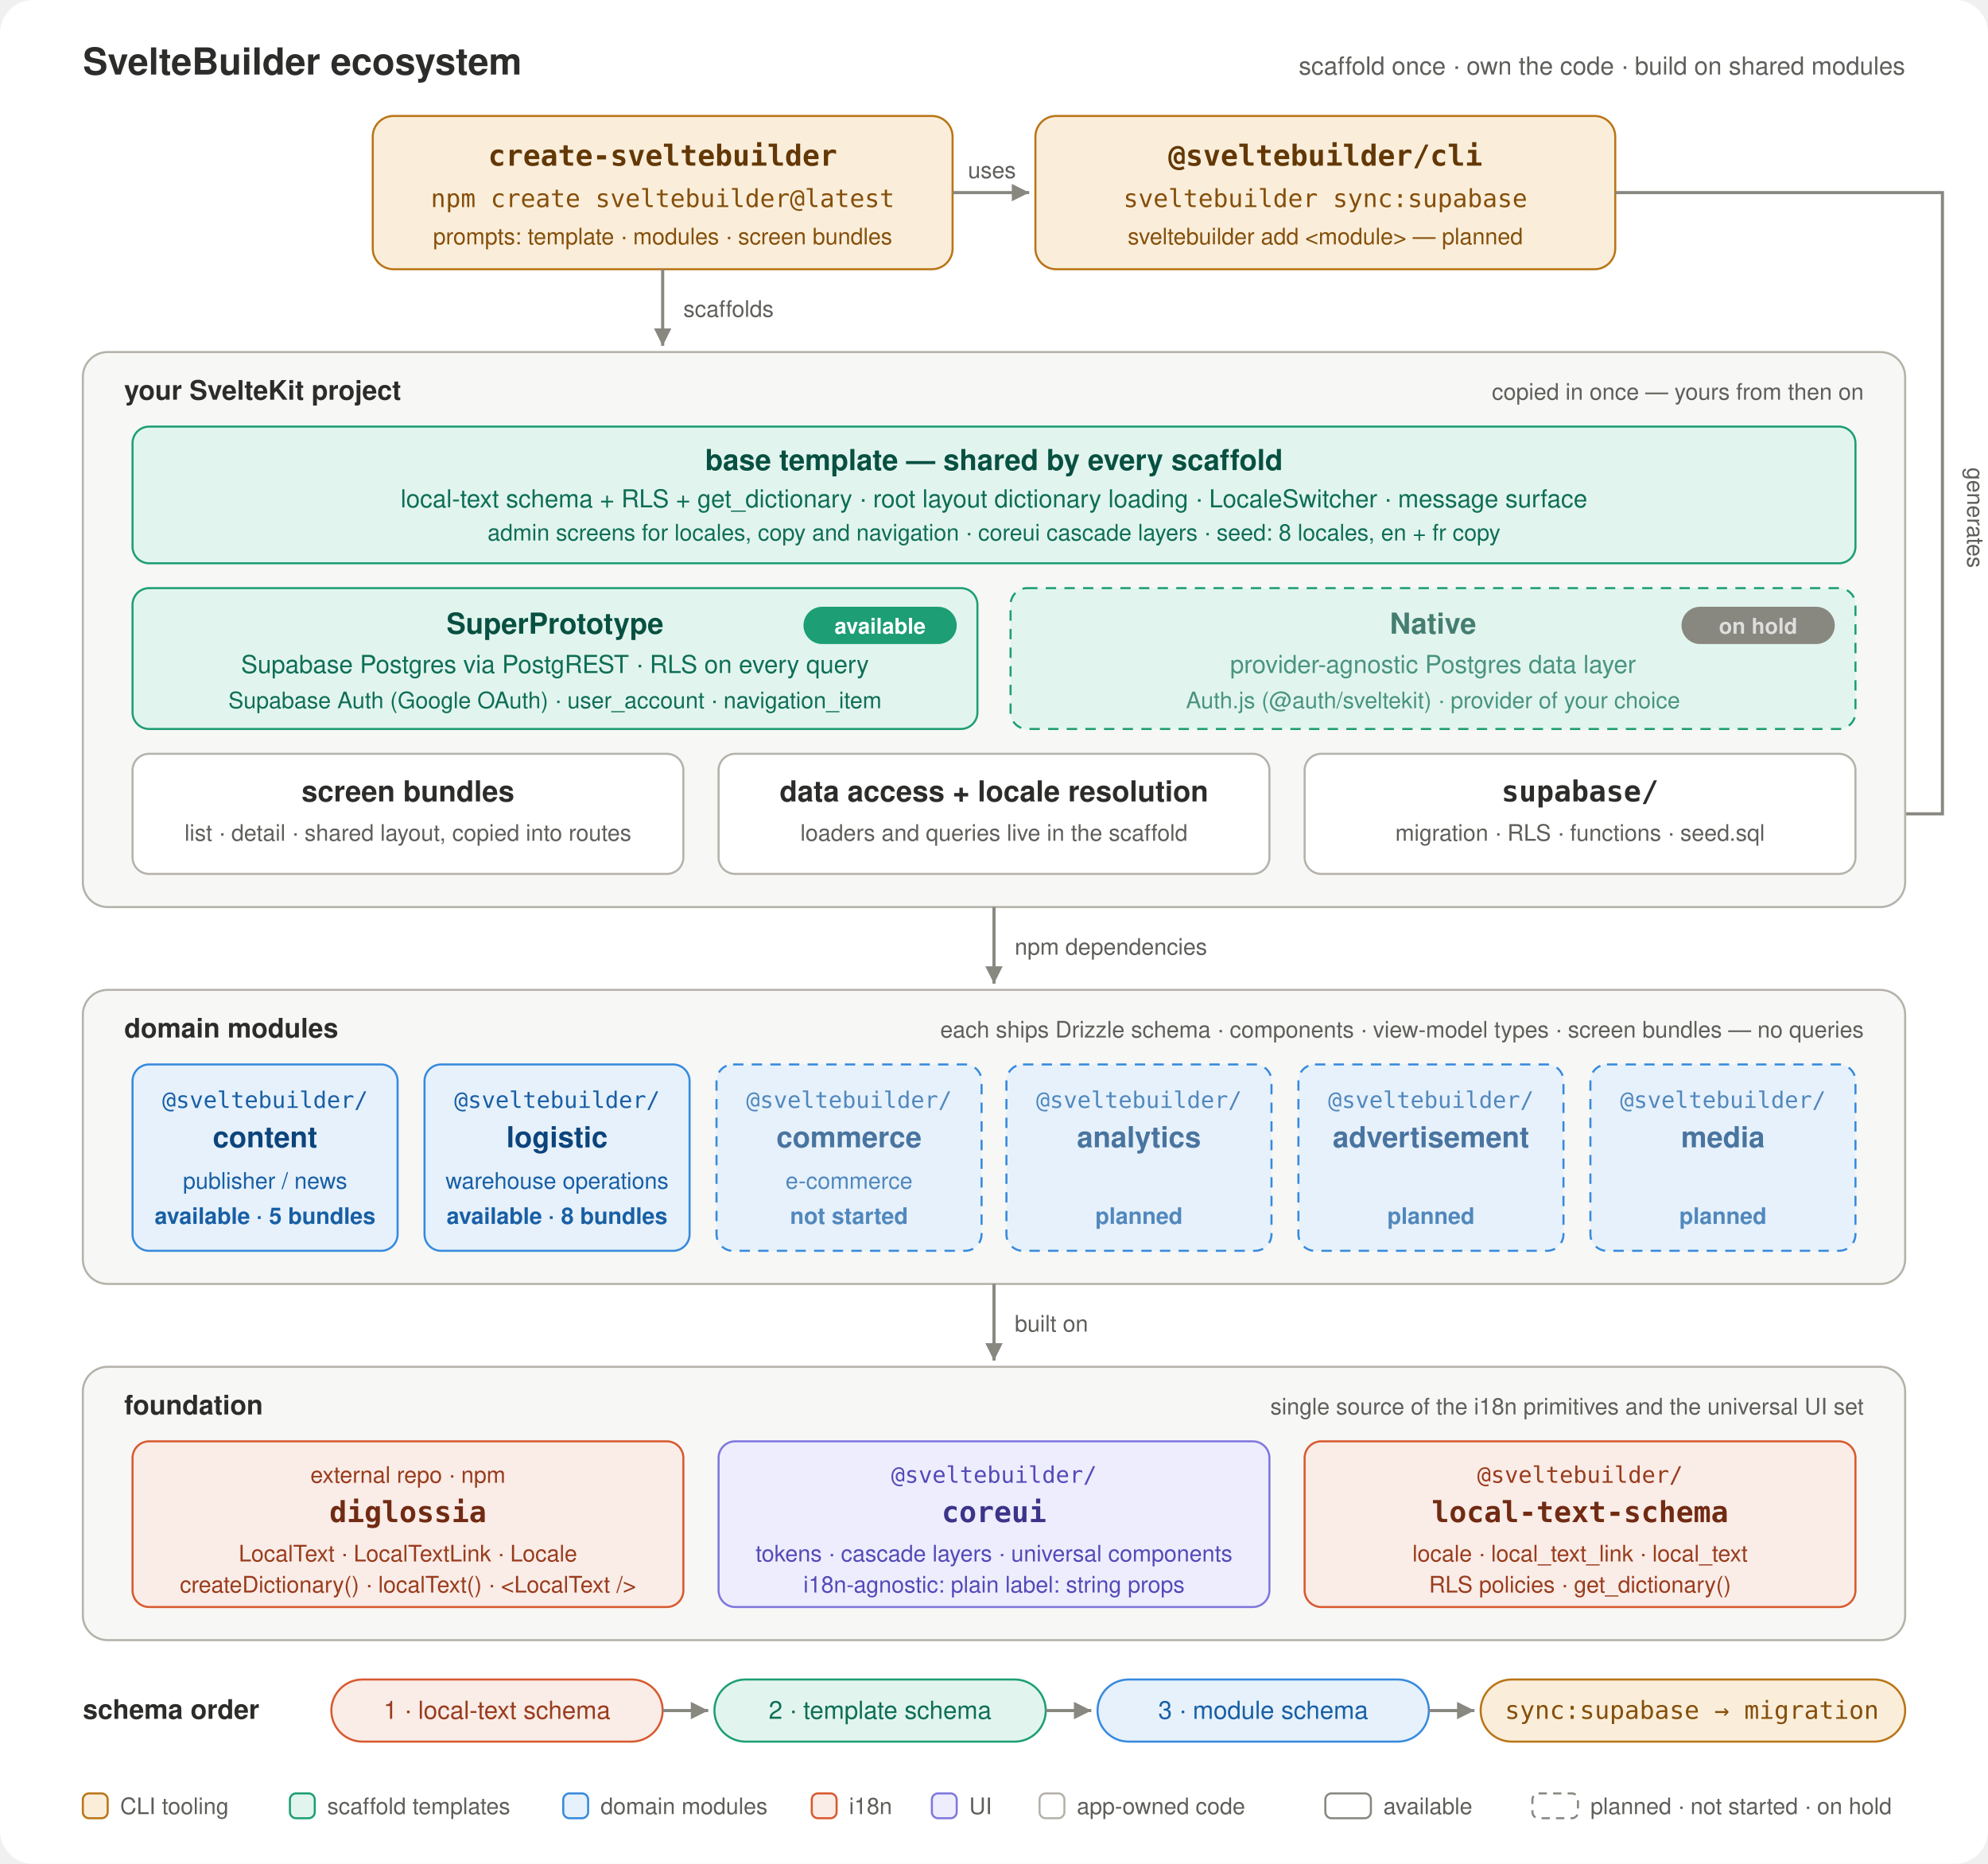
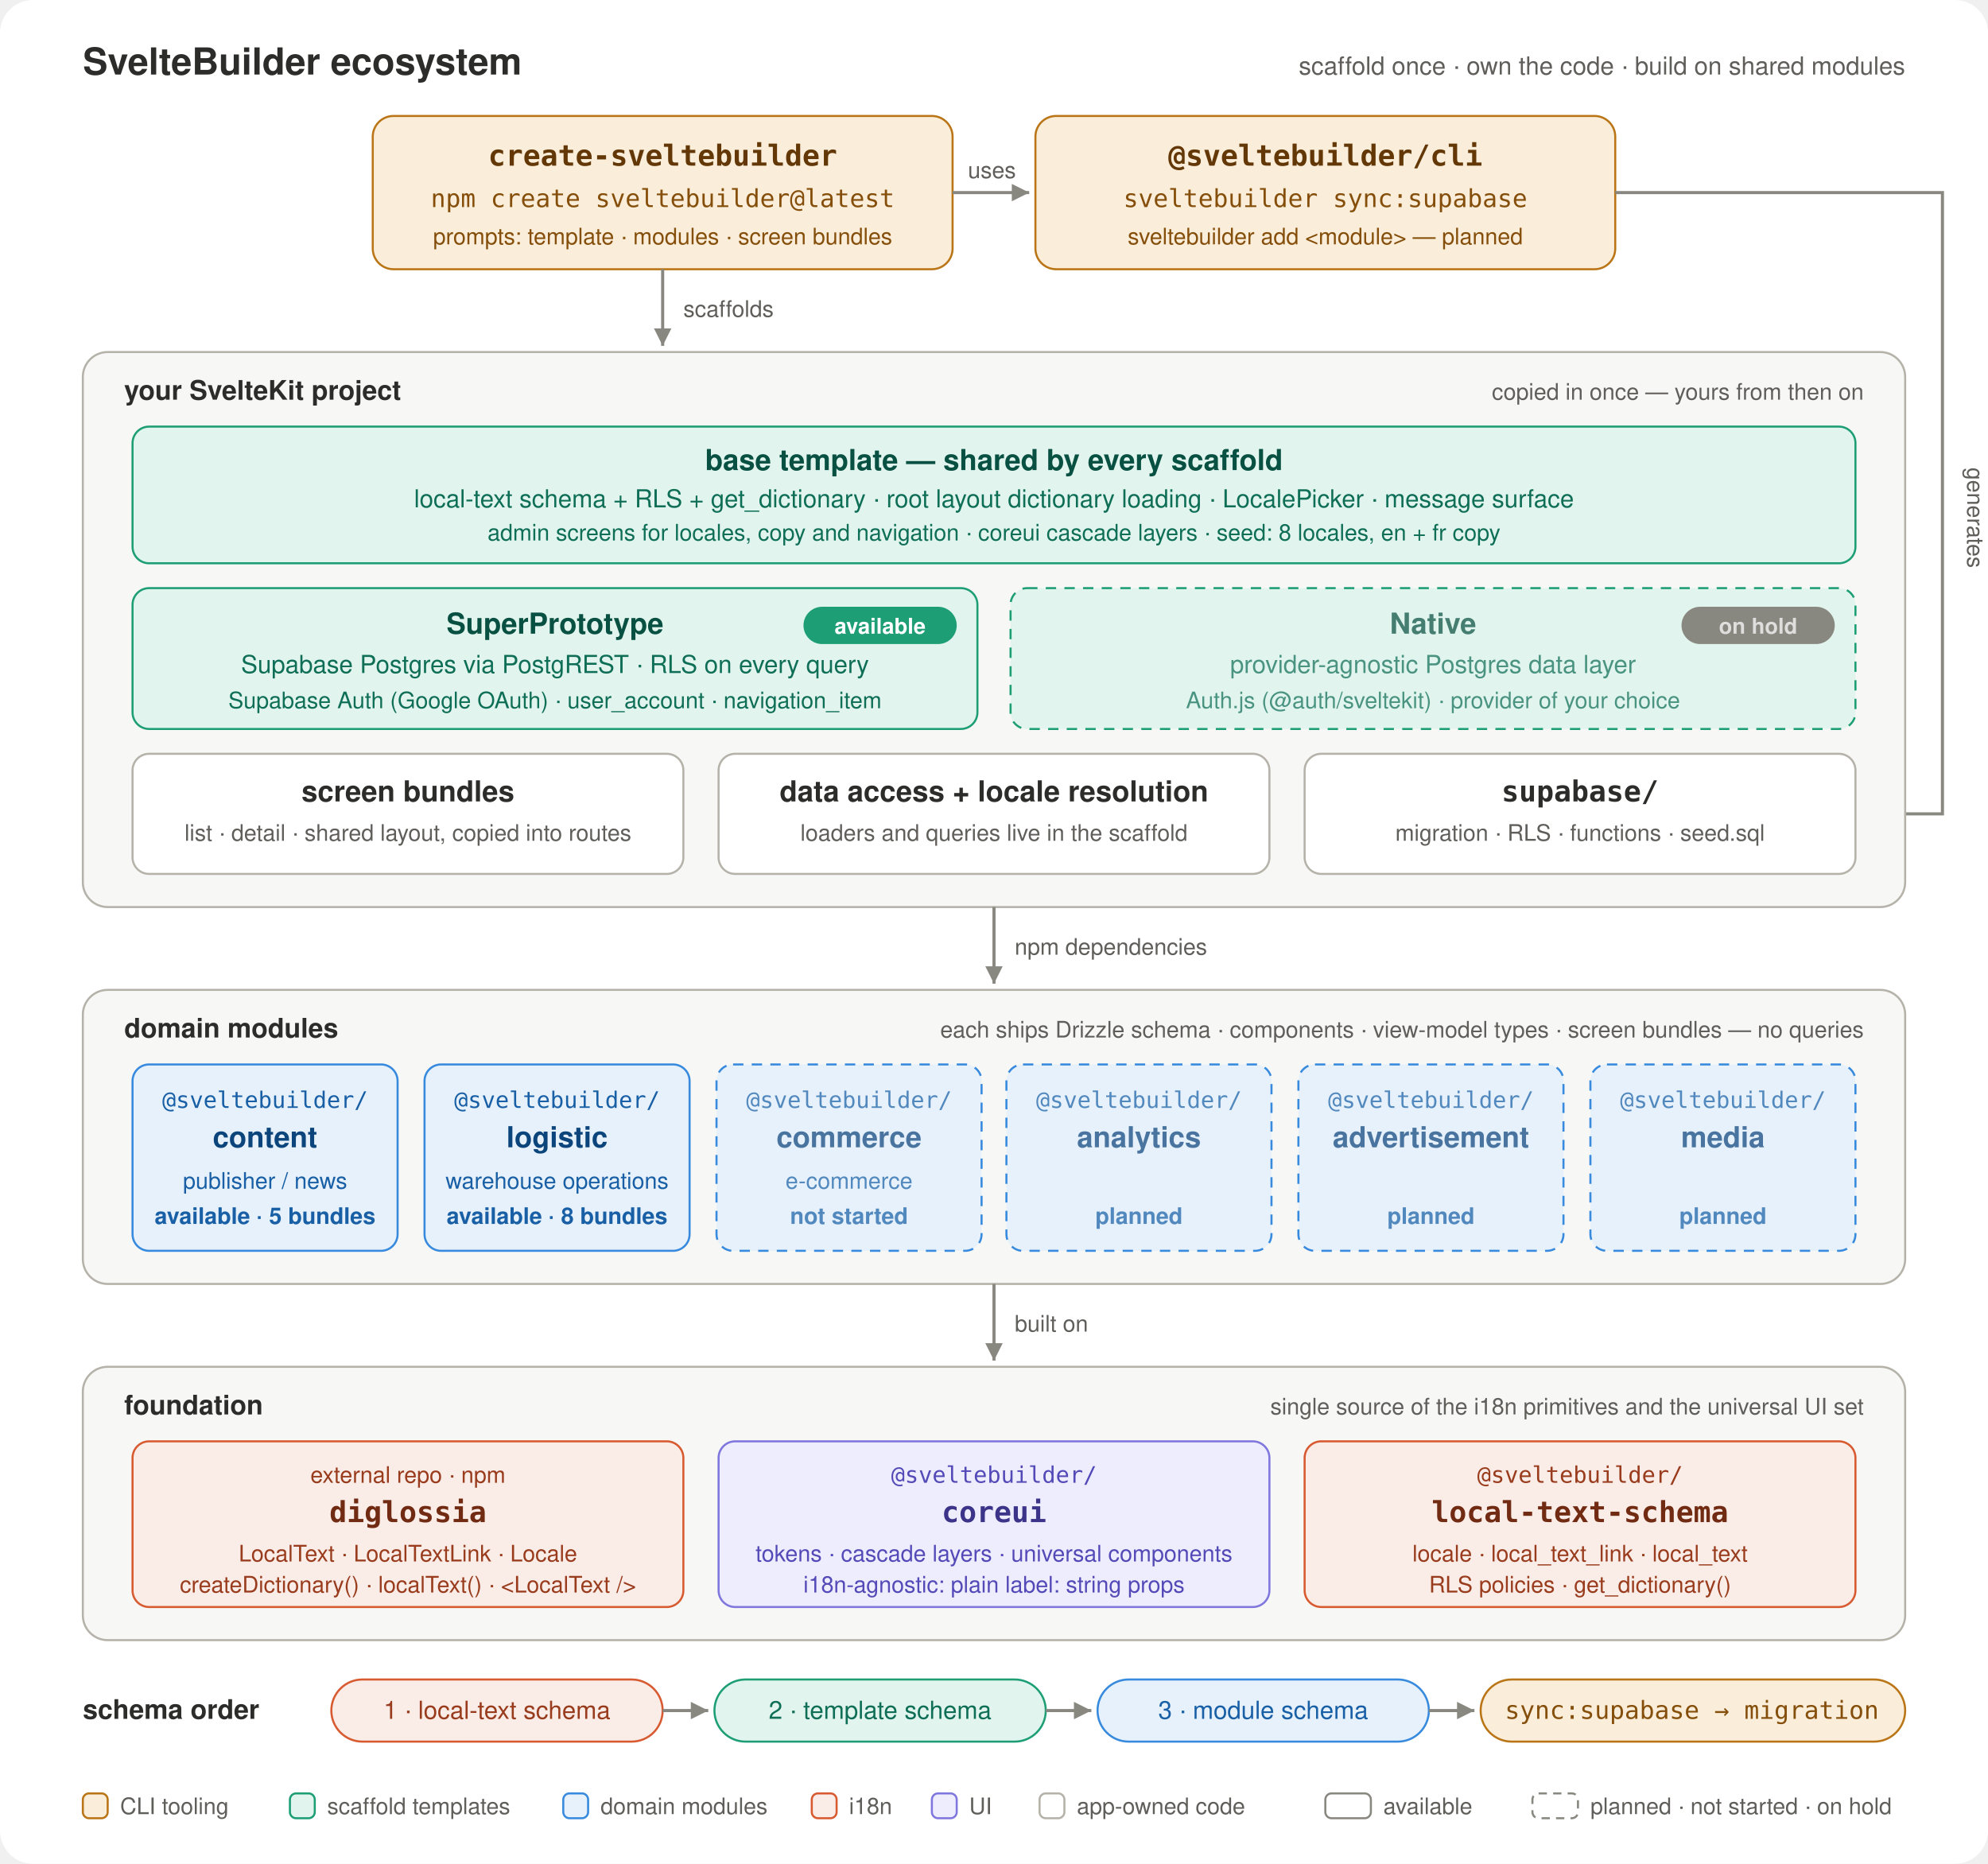
<svg xmlns="http://www.w3.org/2000/svg" viewBox="0 0 960 900" width="960" height="900" role="img" aria-labelledby="sb-title sb-desc">
  <style>
    text { font-family: -apple-system, BlinkMacSystemFont, "Segoe UI", Helvetica, Arial, sans-serif; }
    .m { font-family: ui-monospace, SFMono-Regular, Menlo, Consolas, monospace; }
    .t { font-size: 14px; font-weight: 600; }
    .s { font-size: 12px; }
    .x { font-size: 11px; }
    .h { font-size: 13px; font-weight: 600; }
    .bg { fill: #FFFFFF; }
    .heading { fill: #2C2C2A; }
    .muted { fill: #5F5E5A; }
    .frame { fill: #F7F7F5; stroke: #B4B2A9; }
    .arr { stroke: #888780; stroke-width: 1.5; fill: none; }
    .arrhead { fill: #888780; }
    .amber .box { fill: #FAEEDA; stroke: #BA7517; } .amber .t { fill: #633806; } .amber .s, .amber .x { fill: #854F0B; }
    .teal .box { fill: #E1F5EE; stroke: #1D9E75; } .teal .t { fill: #085041; } .teal .s, .teal .x { fill: #0F6E56; }
    .blue .box { fill: #E6F1FB; stroke: #378ADD; } .blue .t { fill: #0C447C; } .blue .s, .blue .x { fill: #185FA5; }
    .coral .box { fill: #FAECE7; stroke: #D85A30; } .coral .t { fill: #712B13; } .coral .s, .coral .x { fill: #993C1D; }
    .purple .box { fill: #EEEDFE; stroke: #7F77DD; } .purple .t { fill: #3C3489; } .purple .s, .purple .x { fill: #534AB7; }
    .gray .box { fill: #FFFFFF; stroke: #B4B2A9; } .gray .t { fill: #2C2C2A; } .gray .s, .gray .x { fill: #5F5E5A; }
    .planned .box { stroke-dasharray: 5 4; }
    .planned text { opacity: 0.72; }
    .pill { stroke: none; }
    .teal .pill { fill: #1D9E75; } .gray .pill, .planned .pill { fill: #888780; }
    .pilltext { fill: #FFFFFF; font-size: 10.5px; font-weight: 600; }
    @media (prefers-color-scheme: dark) {
      .bg { fill: #1A1A19; }
      .heading { fill: #F1EFE8; }
      .muted { fill: #B4B2A9; }
      .frame { fill: #232321; stroke: #5F5E5A; }
      .amber .box { fill: #412402; } .amber .t { fill: #FAC775; } .amber .s, .amber .x { fill: #EF9F27; }
      .teal .box { fill: #04342C; } .teal .t { fill: #9FE1CB; } .teal .s, .teal .x { fill: #5DCAA5; }
      .blue .box { fill: #042C53; } .blue .t { fill: #B5D4F4; } .blue .s, .blue .x { fill: #85B7EB; }
      .coral .box { fill: #4A1B0C; } .coral .t { fill: #F5C4B3; } .coral .s, .coral .x { fill: #F0997B; }
      .purple .box { fill: #26215C; } .purple .t { fill: #CECBF6; } .purple .s, .purple .x { fill: #AFA9EC; }
      .gray .box { fill: #2C2C2A; stroke: #5F5E5A; } .gray .t { fill: #F1EFE8; } .gray .s, .gray .x { fill: #B4B2A9; }
      .teal .pill { fill: #0F6E56; } .gray .pill, .planned .pill { fill: #5F5E5A; }
    }
  </style>
  <defs>
    <marker id="ah" viewBox="0 0 10 10" refX="9" refY="5" markerWidth="7" markerHeight="7" orient="auto-start-reverse">
      <path d="M1 1L9 5L1 9z" class="arrhead" />
    </marker>
  </defs>
  <rect class="bg" x="0" y="0" width="960" height="900" rx="16" />
  <text class="heading" x="40" y="36" style="font-size:18px;font-weight:700">SvelteBuilder ecosystem</text>
  <text class="muted s" x="920" y="36" text-anchor="end">scaffold once · own the code · build on shared modules</text>
  <g class="amber">
    <rect class="box" x="180" y="56" width="280" height="74" rx="10" stroke-width="1" />
    <text class="t m" x="320" y="80" text-anchor="middle">create-sveltebuilder</text>
    <text class="s m" x="320" y="100" text-anchor="middle">npm create sveltebuilder@latest</text>
    <text class="x" x="320" y="118" text-anchor="middle">prompts: template · modules · screen bundles</text>
  </g>
  <g class="amber">
    <rect class="box" x="500" y="56" width="280" height="74" rx="10" stroke-width="1" />
    <text class="t m" x="640" y="80" text-anchor="middle">@sveltebuilder/cli</text>
    <text class="s m" x="640" y="100" text-anchor="middle">sveltebuilder sync:supabase</text>
    <text class="x" x="640" y="118" text-anchor="middle">sveltebuilder add &lt;module&gt; — planned</text>
  </g>
  <line class="arr" x1="460" y1="93" x2="497" y2="93" marker-end="url(#ah)" />
  <text class="muted x" x="479" y="86" text-anchor="middle">uses</text>
  <line class="arr" x1="320" y1="130" x2="320" y2="167" marker-end="url(#ah)" />
  <text class="muted x" x="330" y="153">scaffolds</text>
  <path class="arr" d="M780 93 H938 V393 H899" marker-end="url(#ah)" />
  <text class="muted x" x="950" y="250" text-anchor="middle" transform="rotate(90 950 250)">generates</text>
  <rect class="frame" x="40" y="170" width="880" height="268" rx="12" stroke-width="1" />
  <text class="heading h" x="60" y="193">your SvelteKit project</text>
  <text class="muted x" x="900" y="193" text-anchor="end">copied in once — yours from then on</text>
  <g class="teal">
    <rect class="box" x="64" y="206" width="832" height="66" rx="8" stroke-width="1" />
    <text class="t" x="480" y="227" text-anchor="middle">base template — shared by every scaffold</text>
-     <text class="s" x="480" y="245" text-anchor="middle">local-text schema + RLS + get_dictionary · root layout dictionary loading · LocaleSwitcher · message surface</text>
+     <text class="s" x="480" y="245" text-anchor="middle">local-text schema + RLS + get_dictionary · root layout dictionary loading · LocalePicker · message surface</text>
    <text class="x" x="480" y="261" text-anchor="middle">admin screens for locales, copy and navigation · coreui cascade layers · seed: 8 locales, en + fr copy</text>
  </g>
  <g class="teal">
    <rect class="box" x="64" y="284" width="408" height="68" rx="8" stroke-width="1" />
    <rect class="pill" x="388" y="293" width="74" height="18" rx="9" />
    <text class="pilltext" x="425" y="306" text-anchor="middle">available</text>
    <text class="t" x="268" y="306" text-anchor="middle">SuperPrototype</text>
    <text class="s" x="268" y="325" text-anchor="middle">Supabase Postgres via PostgREST · RLS on every query</text>
    <text class="x" x="268" y="342" text-anchor="middle">Supabase Auth (Google OAuth) · user_account · navigation_item</text>
  </g>
  <g class="teal planned">
    <rect class="box" x="488" y="284" width="408" height="68" rx="8" stroke-width="1" />
    <rect class="pill" x="812" y="293" width="74" height="18" rx="9" />
    <text class="pilltext" x="849" y="306" text-anchor="middle">on hold</text>
    <text class="t" x="692" y="306" text-anchor="middle">Native</text>
    <text class="s" x="692" y="325" text-anchor="middle">provider-agnostic Postgres data layer</text>
    <text class="x" x="692" y="342" text-anchor="middle">Auth.js (@auth/sveltekit) · provider of your choice</text>
  </g>
  <g class="gray">
    <rect class="box" x="64" y="364" width="266" height="58" rx="8" stroke-width="1" />
    <text class="t" x="197" y="387" text-anchor="middle">screen bundles</text>
    <text class="x" x="197" y="406" text-anchor="middle">list · detail · shared layout, copied into routes</text>
  </g>
  <g class="gray">
    <rect class="box" x="347" y="364" width="266" height="58" rx="8" stroke-width="1" />
    <text class="t" x="480" y="387" text-anchor="middle">data access + locale resolution</text>
    <text class="x" x="480" y="406" text-anchor="middle">loaders and queries live in the scaffold</text>
  </g>
  <g class="gray">
    <rect class="box" x="630" y="364" width="266" height="58" rx="8" stroke-width="1" />
    <text class="t m" x="763" y="387" text-anchor="middle">supabase/</text>
    <text class="x" x="763" y="406" text-anchor="middle">migration · RLS · functions · seed.sql</text>
  </g>
  <line class="arr" x1="480" y1="438" x2="480" y2="475" marker-end="url(#ah)" />
  <text class="muted x" x="490" y="461">npm dependencies</text>
  <rect class="frame" x="40" y="478" width="880" height="142" rx="12" stroke-width="1" />
  <text class="heading h" x="60" y="501">domain modules</text>
  <text class="muted x" x="900" y="501" text-anchor="end">each ships Drizzle schema · components · view-model types · screen bundles — no queries</text>
  <g class="blue">
    <rect class="box" x="64" y="514" width="128" height="90" rx="8" stroke-width="1" />
    <text class="x m" x="128" y="535" text-anchor="middle">@sveltebuilder/</text>
    <text class="t" x="128" y="554" text-anchor="middle">content</text>
    <text class="x" x="128" y="574" text-anchor="middle">publisher / news</text>
    <text class="x" x="128" y="591" text-anchor="middle" font-weight="600">available · 5 bundles</text>
  </g>
  <g class="blue">
    <rect class="box" x="205" y="514" width="128" height="90" rx="8" stroke-width="1" />
    <text class="x m" x="269" y="535" text-anchor="middle">@sveltebuilder/</text>
    <text class="t" x="269" y="554" text-anchor="middle">logistic</text>
    <text class="x" x="269" y="574" text-anchor="middle">warehouse operations</text>
    <text class="x" x="269" y="591" text-anchor="middle" font-weight="600">available · 8 bundles</text>
  </g>
  <g class="blue planned">
    <rect class="box" x="346" y="514" width="128" height="90" rx="8" stroke-width="1" />
    <text class="x m" x="410" y="535" text-anchor="middle">@sveltebuilder/</text>
    <text class="t" x="410" y="554" text-anchor="middle">commerce</text>
    <text class="x" x="410" y="574" text-anchor="middle">e-commerce</text>
    <text class="x" x="410" y="591" text-anchor="middle" font-weight="600">not started</text>
  </g>
  <g class="blue planned">
    <rect class="box" x="486" y="514" width="128" height="90" rx="8" stroke-width="1" />
    <text class="x m" x="550" y="535" text-anchor="middle">@sveltebuilder/</text>
    <text class="t" x="550" y="554" text-anchor="middle">analytics</text>
    <text class="x" x="550" y="591" text-anchor="middle" font-weight="600">planned</text>
  </g>
  <g class="blue planned">
    <rect class="box" x="627" y="514" width="128" height="90" rx="8" stroke-width="1" />
    <text class="x m" x="691" y="535" text-anchor="middle">@sveltebuilder/</text>
    <text class="t" x="691" y="554" text-anchor="middle">advertisement</text>
    <text class="x" x="691" y="591" text-anchor="middle" font-weight="600">planned</text>
  </g>
  <g class="blue planned">
    <rect class="box" x="768" y="514" width="128" height="90" rx="8" stroke-width="1" />
    <text class="x m" x="832" y="535" text-anchor="middle">@sveltebuilder/</text>
    <text class="t" x="832" y="554" text-anchor="middle">media</text>
    <text class="x" x="832" y="591" text-anchor="middle" font-weight="600">planned</text>
  </g>
  <line class="arr" x1="480" y1="620" x2="480" y2="657" marker-end="url(#ah)" />
  <text class="muted x" x="490" y="643">built on</text>
  <rect class="frame" x="40" y="660" width="880" height="132" rx="12" stroke-width="1" />
  <text class="heading h" x="60" y="683">foundation</text>
  <text class="muted x" x="900" y="683" text-anchor="end">single source of the i18n primitives and the universal UI set</text>
  <g class="coral">
    <rect class="box" x="64" y="696" width="266" height="80" rx="8" stroke-width="1" />
    <text class="x" x="197" y="716" text-anchor="middle">external repo · npm</text>
    <text class="t m" x="197" y="735" text-anchor="middle">diglossia</text>
    <text class="x" x="197" y="754" text-anchor="middle">LocalText · LocalTextLink · Locale</text>
    <text class="x" x="197" y="769" text-anchor="middle">createDictionary() · localText() · &lt;LocalText /&gt;</text>
  </g>
  <g class="purple">
    <rect class="box" x="347" y="696" width="266" height="80" rx="8" stroke-width="1" />
    <text class="x m" x="480" y="716" text-anchor="middle">@sveltebuilder/</text>
    <text class="t m" x="480" y="735" text-anchor="middle">coreui</text>
    <text class="x" x="480" y="754" text-anchor="middle">tokens · cascade layers · universal components</text>
    <text class="x" x="480" y="769" text-anchor="middle">i18n-agnostic: plain label: string props</text>
  </g>
  <g class="coral">
    <rect class="box" x="630" y="696" width="266" height="80" rx="8" stroke-width="1" />
    <text class="x m" x="763" y="716" text-anchor="middle">@sveltebuilder/</text>
    <text class="t m" x="763" y="735" text-anchor="middle">local-text-schema</text>
    <text class="x" x="763" y="754" text-anchor="middle">locale · local_text_link · local_text</text>
    <text class="x" x="763" y="769" text-anchor="middle">RLS policies · get_dictionary()</text>
  </g>
  <text class="heading h" x="40" y="830">schema order</text>
  <g class="coral">
    <rect class="box" x="160" y="811" width="160" height="30" rx="15" stroke-width="1" />
    <text class="s" x="240" y="830" text-anchor="middle">1 · local-text schema</text>
  </g>
  <line class="arr" x1="320" y1="826" x2="342" y2="826" marker-end="url(#ah)" />
  <g class="teal">
    <rect class="box" x="345" y="811" width="160" height="30" rx="15" stroke-width="1" />
    <text class="s" x="425" y="830" text-anchor="middle">2 · template schema</text>
  </g>
  <line class="arr" x1="505" y1="826" x2="527" y2="826" marker-end="url(#ah)" />
  <g class="blue">
    <rect class="box" x="530" y="811" width="160" height="30" rx="15" stroke-width="1" />
    <text class="s" x="610" y="830" text-anchor="middle">3 · module schema</text>
  </g>
  <line class="arr" x1="690" y1="826" x2="712" y2="826" marker-end="url(#ah)" />
  <g class="amber">
    <rect class="box" x="715" y="811" width="205" height="30" rx="15" stroke-width="1" />
    <text class="s m" x="817" y="830" text-anchor="middle">sync:supabase → migration</text>
  </g>
  <g class="amber">
    <rect class="box" x="40" y="866" width="12" height="12" rx="3" />
  </g>
  <text class="muted x" x="58" y="876">CLI tooling</text>
  <g class="teal">
    <rect class="box" x="140" y="866" width="12" height="12" rx="3" />
  </g>
  <text class="muted x" x="158" y="876">scaffold templates</text>
  <g class="blue">
    <rect class="box" x="272" y="866" width="12" height="12" rx="3" />
  </g>
  <text class="muted x" x="290" y="876">domain modules</text>
  <g class="coral">
    <rect class="box" x="392" y="866" width="12" height="12" rx="3" />
  </g>
  <text class="muted x" x="410" y="876">i18n</text>
  <g class="purple">
    <rect class="box" x="450" y="866" width="12" height="12" rx="3" />
  </g>
  <text class="muted x" x="468" y="876">UI</text>
  <g class="gray">
    <rect class="box" x="502" y="866" width="12" height="12" rx="3" />
  </g>
  <text class="muted x" x="520" y="876">app-owned code</text>
  <rect x="640" y="866" width="22" height="12" rx="3" fill="none" stroke="#888780" stroke-width="1" />
  <text class="muted x" x="668" y="876">available</text>
  <rect x="740" y="866" width="22" height="12" rx="3" fill="none" stroke="#888780" stroke-width="1" stroke-dasharray="4 3" />
  <text class="muted x" x="768" y="876">planned · not started · on hold</text>
</svg>
